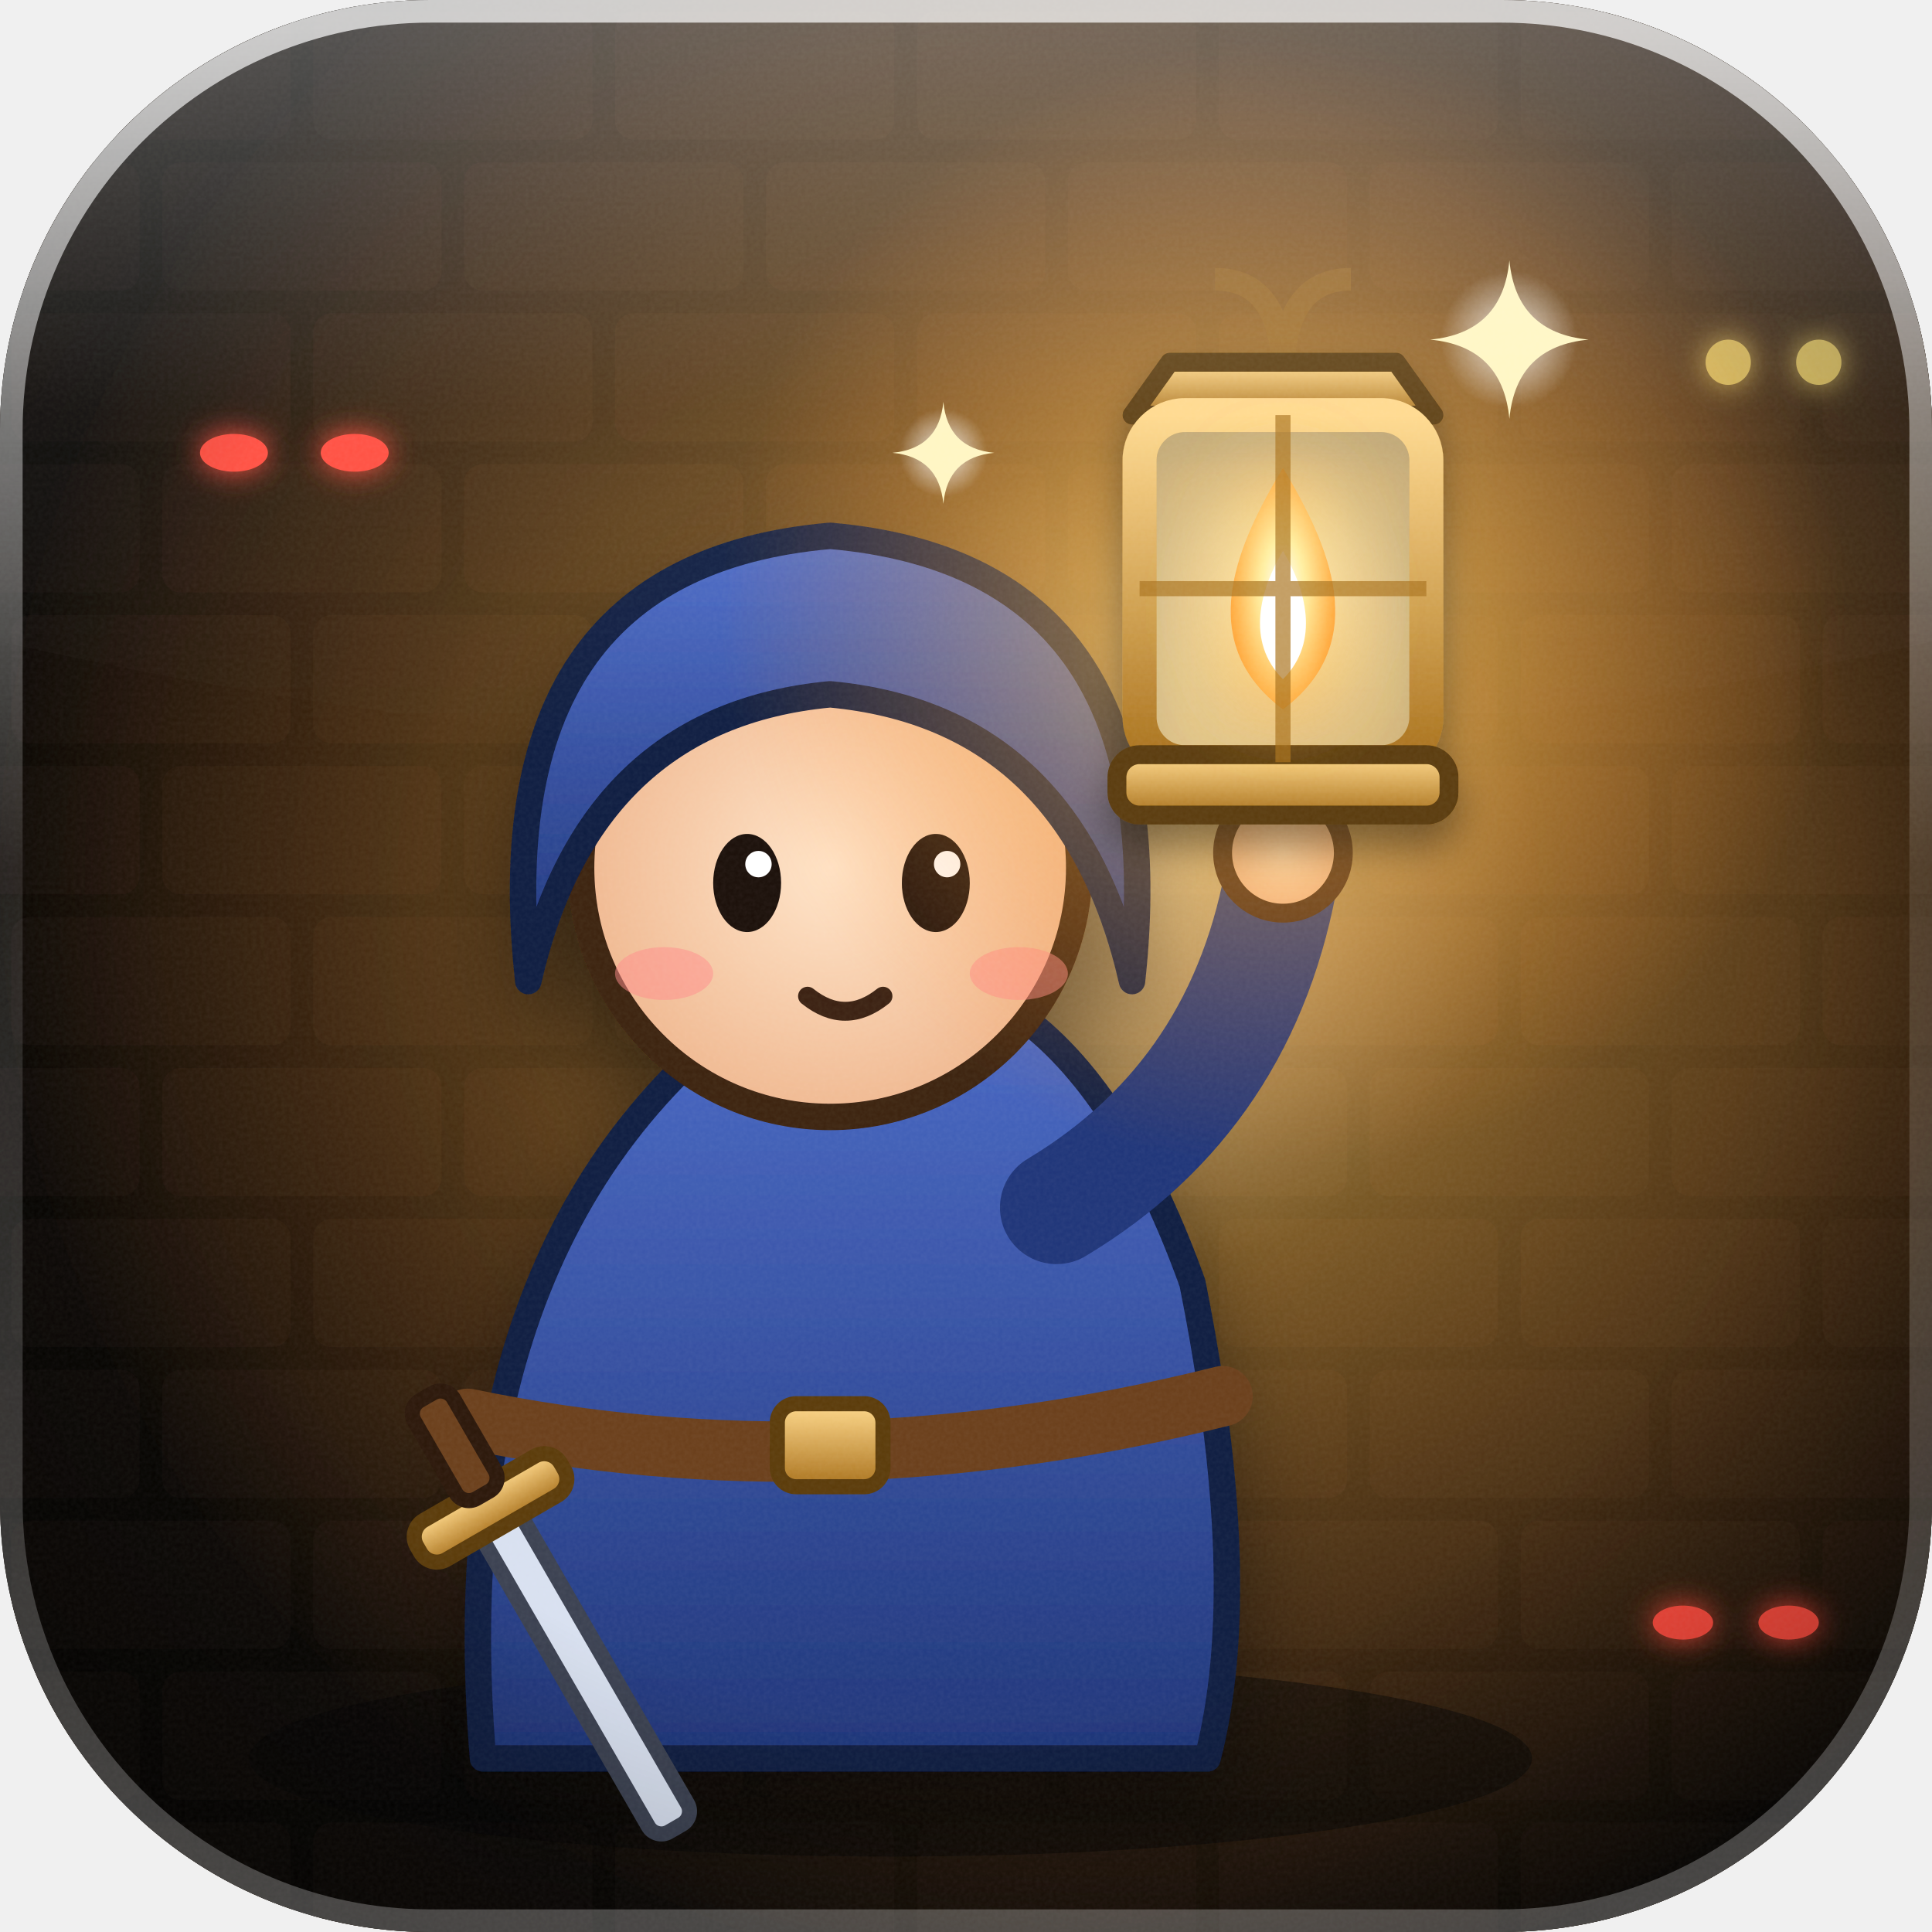
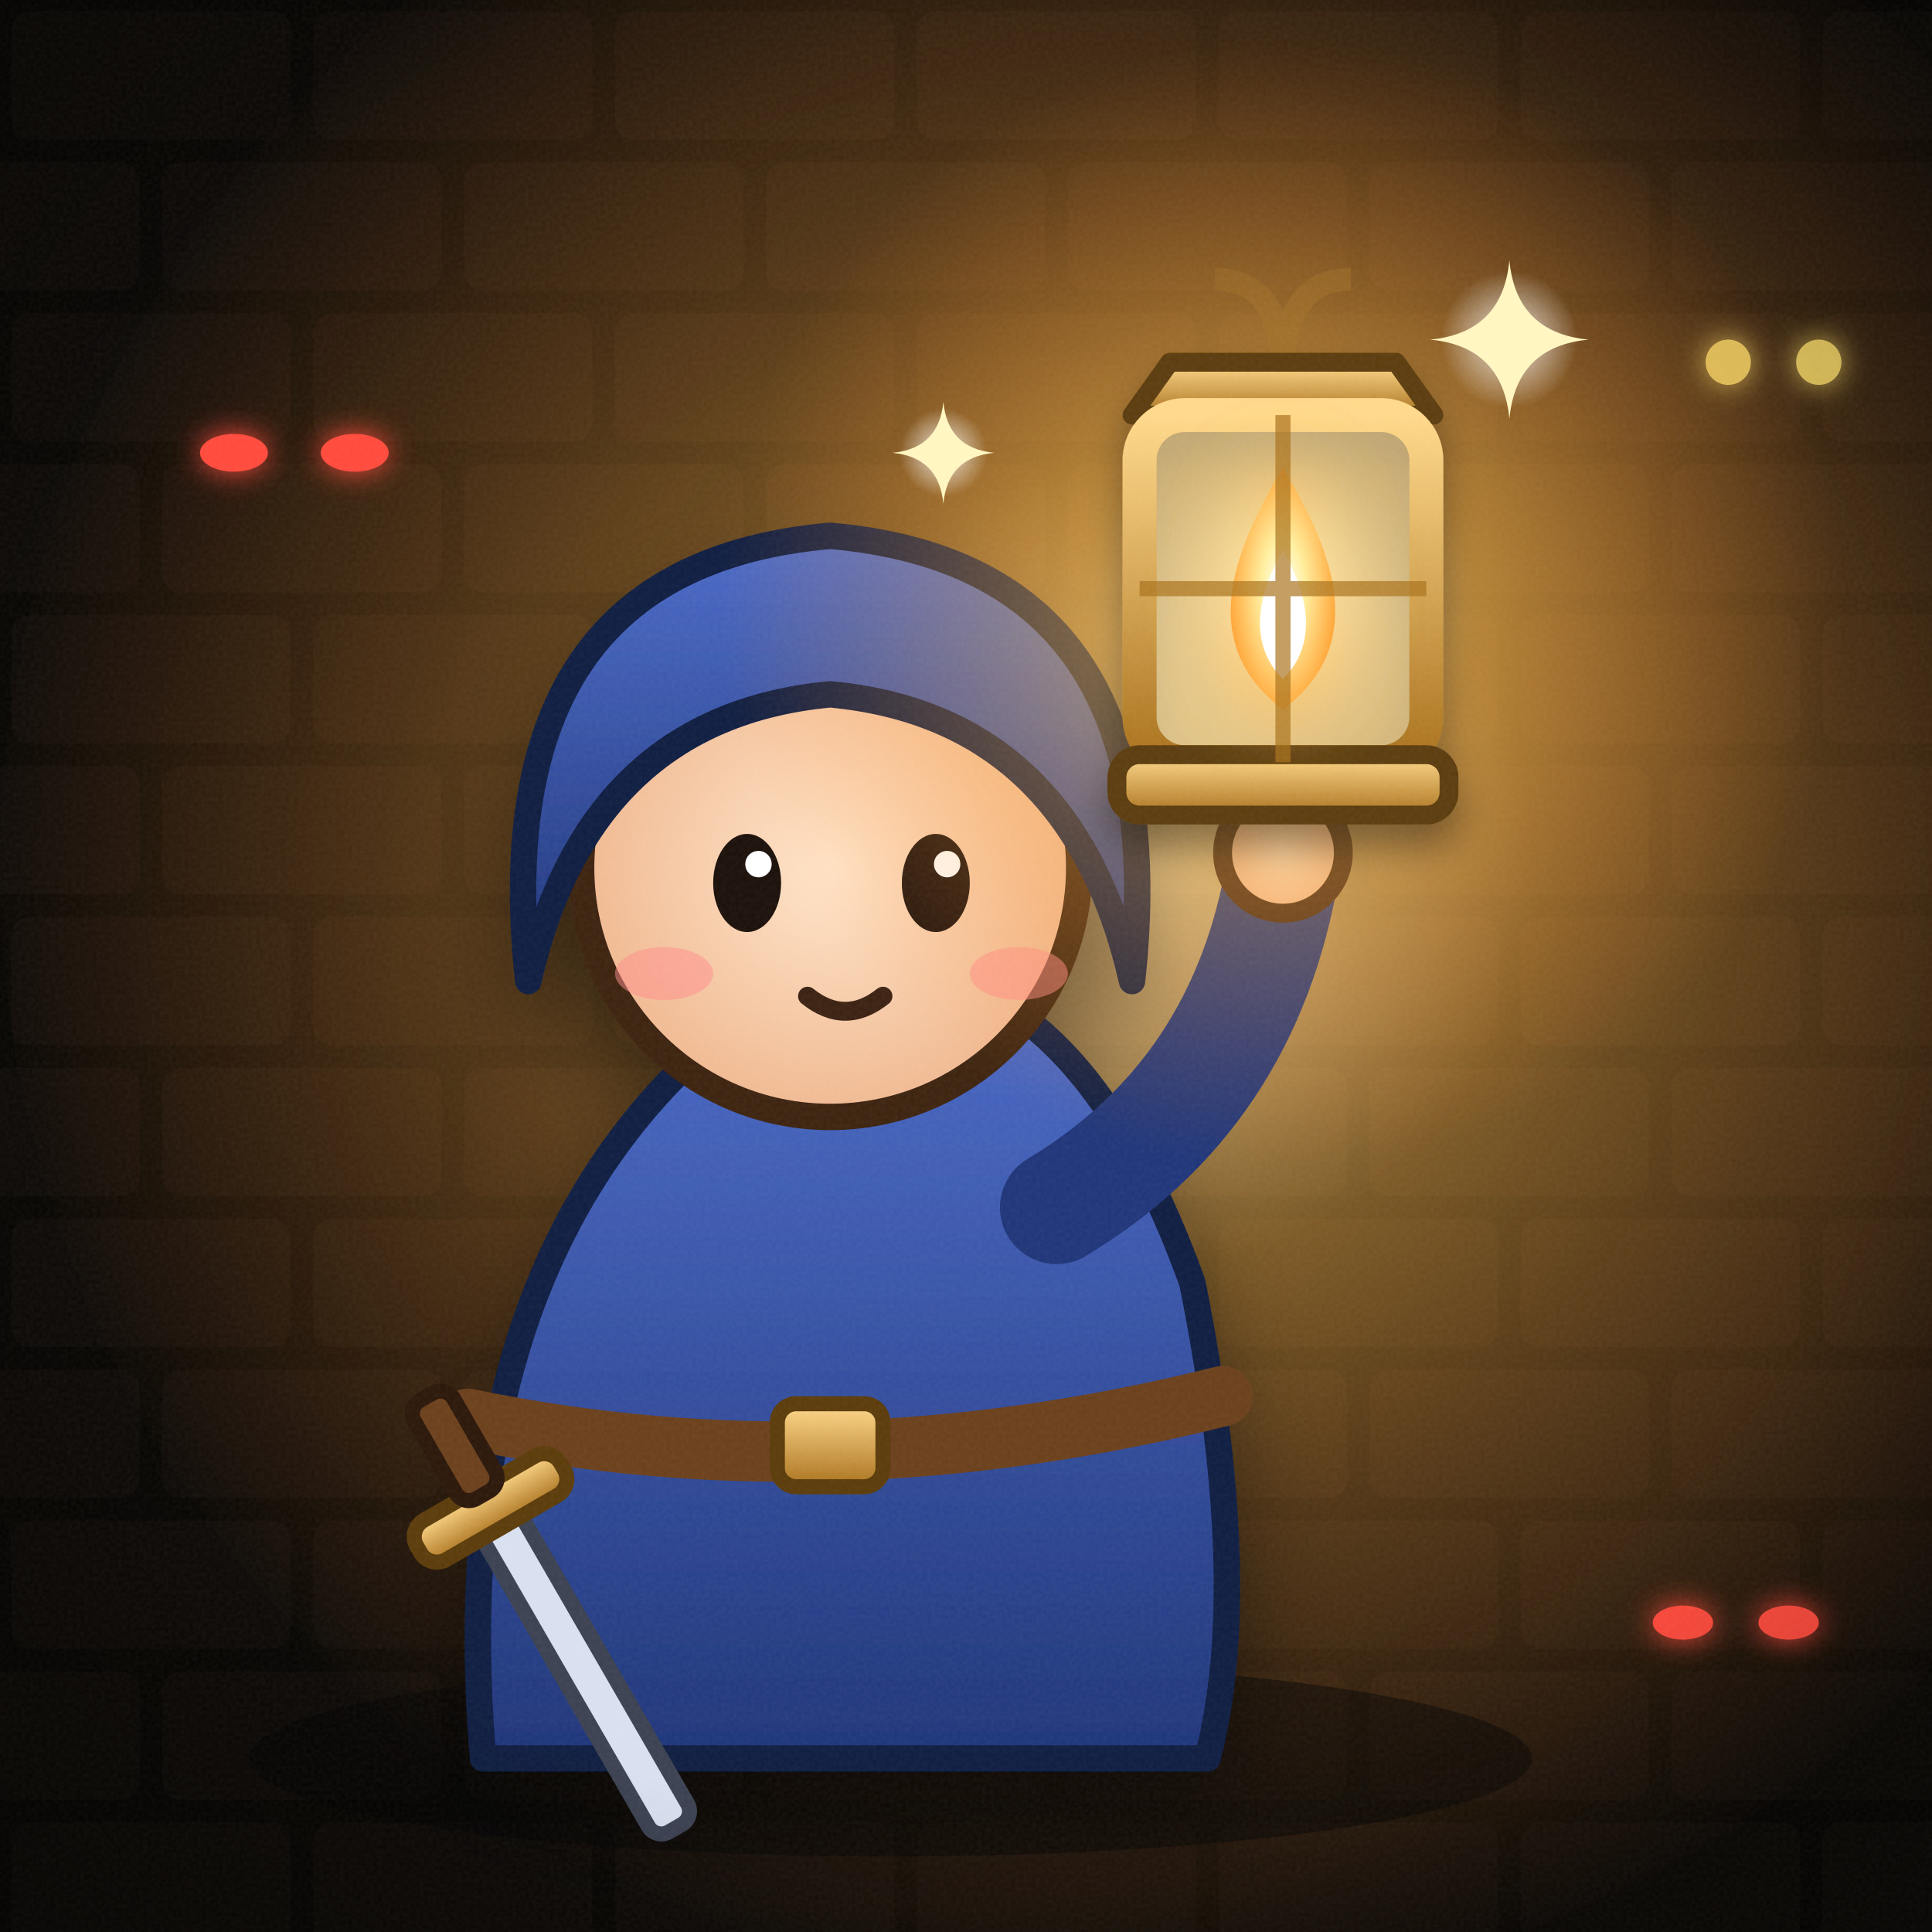
<svg xmlns="http://www.w3.org/2000/svg" viewBox="0 0 512 512">
  <defs>
    <clipPath id="sq">
-       <rect width="512" height="512" rx="114" />
+       <rect width="512" height="512" />
    </clipPath>
    <filter id="sh" x="-40%" y="-40%" width="180%" height="180%">
      <feDropShadow dx="0" dy="14" stdDeviation="12" flood-color="#000" flood-opacity=".5" />
    </filter>
    <filter id="sh2" x="-40%" y="-40%" width="180%" height="180%">
      <feDropShadow dx="0" dy="6" stdDeviation="5" flood-color="#000" flood-opacity=".4" />
    </filter>
    <filter id="glow" x="-100%" y="-100%" width="300%" height="300%">
      <feGaussianBlur stdDeviation="10" result="b" />
      <feMerge>
        <feMergeNode in="b" />
        <feMergeNode in="b" />
        <feMergeNode in="SourceGraphic" />
      </feMerge>
    </filter>
    <filter id="glowS" x="-100%" y="-100%" width="300%" height="300%">
      <feGaussianBlur stdDeviation="4" result="b" />
      <feMerge>
        <feMergeNode in="b" />
        <feMergeNode in="SourceGraphic" />
      </feMerge>
    </filter>
    <filter id="b2" x="-50%" y="-50%" width="200%" height="200%">
      <feGaussianBlur stdDeviation="2" />
    </filter>
    <filter id="b6" x="-50%" y="-50%" width="200%" height="200%">
      <feGaussianBlur stdDeviation="6" />
    </filter>
    <filter id="b14" x="-60%" y="-60%" width="220%" height="220%">
      <feGaussianBlur stdDeviation="14" />
    </filter>
    <filter id="b30" x="-80%" y="-80%" width="260%" height="260%">
      <feGaussianBlur stdDeviation="30" />
    </filter>
    <filter id="grain" x="0" y="0" width="100%" height="100%">
      <feTurbulence type="fractalNoise" baseFrequency=".9" numOctaves="2" seed="7" />
      <feColorMatrix values="0 0 0 0 1  0 0 0 0 1  0 0 0 0 1  0 0 0 .055 0" />
    </filter>
    <linearGradient id="gloss" x1="0" y1="0" x2="0" y2="1">
      <stop offset="0" stop-color="#fff" stop-opacity=".32" />
      <stop offset=".55" stop-color="#fff" stop-opacity=".05" />
      <stop offset="1" stop-color="#fff" stop-opacity="0" />
    </linearGradient>
-     <radialGradient id="vig" cx=".5" cy=".46" r=".74">
-       <stop offset=".58" stop-color="#000" stop-opacity="0" />
-       <stop offset="1" stop-color="#000" stop-opacity=".45" />
+     <radialGradient id="vig" cx=".5" cy=".46" r=".78">
+       <stop offset=".62" stop-color="#000" stop-opacity="0" />
+       <stop offset="1" stop-color="#000" stop-opacity=".32" />
    </radialGradient>
    <linearGradient id="rim" x1="0" y1="0" x2="0" y2="1">
      <stop offset="0" stop-color="#fff" stop-opacity=".7" />
      <stop offset=".45" stop-color="#fff" stop-opacity=".1" />
      <stop offset="1" stop-color="#fff" stop-opacity=".25" />
    </linearGradient>
    <radialGradient id="spark">
      <stop offset="0" stop-color="#fff" />
      <stop offset=".25" stop-color="#fff" stop-opacity=".85" />
      <stop offset="1" stop-color="#fff" stop-opacity="0" />
    </radialGradient>
    <radialGradient id="dark" cx="0.5" cy="0.48" r="0.62">
      <stop offset="0" stop-color="#5a3e22" />
      <stop offset="0.45" stop-color="#2a1c10" />
      <stop offset="1" stop-color="#0a0604" />
    </radialGradient>
    <radialGradient id="light" cx="0.5" cy="0.5" r="0.5">
      <stop offset="0" stop-color="#fff2c0" stop-opacity="0.85" />
      <stop offset="0.35" stop-color="#ffb84a" stop-opacity="0.45" />
      <stop offset="1" stop-color="#ff8a2a" stop-opacity="0" />
    </radialGradient>
    <radialGradient id="flame" cx="0.5" cy="0.5" r="0.5">
      <stop offset="0" stop-color="#ffffff" />
      <stop offset="0.4" stop-color="#fff0a0" />
      <stop offset="1" stop-color="#ffa83a" />
    </radialGradient>
    <linearGradient id="cloak" x1="0" y1="0" x2="0" y2="1">
      <stop offset="0" stop-color="#4a6ac8" />
      <stop offset="1" stop-color="#1e3478" />
    </linearGradient>
    <linearGradient id="brass" x1="0" y1="0" x2="0" y2="1">
      <stop offset="0" stop-color="#ffd88a" />
      <stop offset="1" stop-color="#a8701a" />
    </linearGradient>
    <radialGradient id="skin" cx="0.5" cy="0.5" r="0.5">
      <stop offset="0" stop-color="#ffe4c8" />
      <stop offset="1" stop-color="#f0b890" />
    </radialGradient>
  </defs>
  <g clip-path="url(#sq)">
    <rect width="512" height="512" fill="#1a120a" />
    <g fill="#3a2a1a" opacity=".9">
      <rect x="-77" y="3" width="74" height="34" rx="5" />
      <rect x="3" y="3" width="74" height="34" rx="5" />
      <rect x="83" y="3" width="74" height="34" rx="5" />
      <rect x="163" y="3" width="74" height="34" rx="5" />
      <rect x="243" y="3" width="74" height="34" rx="5" />
      <rect x="323" y="3" width="74" height="34" rx="5" />
      <rect x="403" y="3" width="74" height="34" rx="5" />
      <rect x="483" y="3" width="74" height="34" rx="5" />
      <rect x="563" y="3" width="74" height="34" rx="5" />
      <rect x="-37" y="43" width="74" height="34" rx="5" />
      <rect x="43" y="43" width="74" height="34" rx="5" />
      <rect x="123" y="43" width="74" height="34" rx="5" />
      <rect x="203" y="43" width="74" height="34" rx="5" />
      <rect x="283" y="43" width="74" height="34" rx="5" />
      <rect x="363" y="43" width="74" height="34" rx="5" />
      <rect x="443" y="43" width="74" height="34" rx="5" />
      <rect x="523" y="43" width="74" height="34" rx="5" />
      <rect x="603" y="43" width="74" height="34" rx="5" />
      <rect x="-77" y="83" width="74" height="34" rx="5" />
      <rect x="3" y="83" width="74" height="34" rx="5" />
      <rect x="83" y="83" width="74" height="34" rx="5" />
      <rect x="163" y="83" width="74" height="34" rx="5" />
      <rect x="243" y="83" width="74" height="34" rx="5" />
      <rect x="323" y="83" width="74" height="34" rx="5" />
      <rect x="403" y="83" width="74" height="34" rx="5" />
      <rect x="483" y="83" width="74" height="34" rx="5" />
      <rect x="563" y="83" width="74" height="34" rx="5" />
      <rect x="-37" y="123" width="74" height="34" rx="5" />
      <rect x="43" y="123" width="74" height="34" rx="5" />
      <rect x="123" y="123" width="74" height="34" rx="5" />
      <rect x="203" y="123" width="74" height="34" rx="5" />
      <rect x="283" y="123" width="74" height="34" rx="5" />
      <rect x="363" y="123" width="74" height="34" rx="5" />
      <rect x="443" y="123" width="74" height="34" rx="5" />
      <rect x="523" y="123" width="74" height="34" rx="5" />
      <rect x="603" y="123" width="74" height="34" rx="5" />
      <rect x="-77" y="163" width="74" height="34" rx="5" />
      <rect x="3" y="163" width="74" height="34" rx="5" />
      <rect x="83" y="163" width="74" height="34" rx="5" />
      <rect x="163" y="163" width="74" height="34" rx="5" />
      <rect x="243" y="163" width="74" height="34" rx="5" />
      <rect x="323" y="163" width="74" height="34" rx="5" />
      <rect x="403" y="163" width="74" height="34" rx="5" />
      <rect x="483" y="163" width="74" height="34" rx="5" />
      <rect x="563" y="163" width="74" height="34" rx="5" />
      <rect x="-37" y="203" width="74" height="34" rx="5" />
      <rect x="43" y="203" width="74" height="34" rx="5" />
      <rect x="123" y="203" width="74" height="34" rx="5" />
      <rect x="203" y="203" width="74" height="34" rx="5" />
      <rect x="283" y="203" width="74" height="34" rx="5" />
      <rect x="363" y="203" width="74" height="34" rx="5" />
      <rect x="443" y="203" width="74" height="34" rx="5" />
      <rect x="523" y="203" width="74" height="34" rx="5" />
      <rect x="603" y="203" width="74" height="34" rx="5" />
      <rect x="-77" y="243" width="74" height="34" rx="5" />
      <rect x="3" y="243" width="74" height="34" rx="5" />
      <rect x="83" y="243" width="74" height="34" rx="5" />
      <rect x="163" y="243" width="74" height="34" rx="5" />
      <rect x="243" y="243" width="74" height="34" rx="5" />
      <rect x="323" y="243" width="74" height="34" rx="5" />
      <rect x="403" y="243" width="74" height="34" rx="5" />
      <rect x="483" y="243" width="74" height="34" rx="5" />
      <rect x="563" y="243" width="74" height="34" rx="5" />
      <rect x="-37" y="283" width="74" height="34" rx="5" />
      <rect x="43" y="283" width="74" height="34" rx="5" />
      <rect x="123" y="283" width="74" height="34" rx="5" />
      <rect x="203" y="283" width="74" height="34" rx="5" />
      <rect x="283" y="283" width="74" height="34" rx="5" />
      <rect x="363" y="283" width="74" height="34" rx="5" />
      <rect x="443" y="283" width="74" height="34" rx="5" />
      <rect x="523" y="283" width="74" height="34" rx="5" />
      <rect x="603" y="283" width="74" height="34" rx="5" />
      <rect x="-77" y="323" width="74" height="34" rx="5" />
      <rect x="3" y="323" width="74" height="34" rx="5" />
      <rect x="83" y="323" width="74" height="34" rx="5" />
      <rect x="163" y="323" width="74" height="34" rx="5" />
      <rect x="243" y="323" width="74" height="34" rx="5" />
      <rect x="323" y="323" width="74" height="34" rx="5" />
      <rect x="403" y="323" width="74" height="34" rx="5" />
      <rect x="483" y="323" width="74" height="34" rx="5" />
      <rect x="563" y="323" width="74" height="34" rx="5" />
      <rect x="-37" y="363" width="74" height="34" rx="5" />
      <rect x="43" y="363" width="74" height="34" rx="5" />
      <rect x="123" y="363" width="74" height="34" rx="5" />
      <rect x="203" y="363" width="74" height="34" rx="5" />
      <rect x="283" y="363" width="74" height="34" rx="5" />
      <rect x="363" y="363" width="74" height="34" rx="5" />
      <rect x="443" y="363" width="74" height="34" rx="5" />
      <rect x="523" y="363" width="74" height="34" rx="5" />
      <rect x="603" y="363" width="74" height="34" rx="5" />
      <rect x="-77" y="403" width="74" height="34" rx="5" />
      <rect x="3" y="403" width="74" height="34" rx="5" />
      <rect x="83" y="403" width="74" height="34" rx="5" />
      <rect x="163" y="403" width="74" height="34" rx="5" />
      <rect x="243" y="403" width="74" height="34" rx="5" />
      <rect x="323" y="403" width="74" height="34" rx="5" />
      <rect x="403" y="403" width="74" height="34" rx="5" />
      <rect x="483" y="403" width="74" height="34" rx="5" />
      <rect x="563" y="403" width="74" height="34" rx="5" />
      <rect x="-37" y="443" width="74" height="34" rx="5" />
      <rect x="43" y="443" width="74" height="34" rx="5" />
      <rect x="123" y="443" width="74" height="34" rx="5" />
      <rect x="203" y="443" width="74" height="34" rx="5" />
      <rect x="283" y="443" width="74" height="34" rx="5" />
      <rect x="363" y="443" width="74" height="34" rx="5" />
      <rect x="443" y="443" width="74" height="34" rx="5" />
      <rect x="523" y="443" width="74" height="34" rx="5" />
      <rect x="603" y="443" width="74" height="34" rx="5" />
      <rect x="-77" y="483" width="74" height="34" rx="5" />
      <rect x="3" y="483" width="74" height="34" rx="5" />
      <rect x="83" y="483" width="74" height="34" rx="5" />
      <rect x="163" y="483" width="74" height="34" rx="5" />
      <rect x="243" y="483" width="74" height="34" rx="5" />
      <rect x="323" y="483" width="74" height="34" rx="5" />
      <rect x="403" y="483" width="74" height="34" rx="5" />
      <rect x="483" y="483" width="74" height="34" rx="5" />
      <rect x="563" y="483" width="74" height="34" rx="5" />
    </g>
    <rect width="512" height="512" fill="url(#dark)" opacity=".85" style="mix-blend-mode:multiply" />
    <circle cx="300" cy="230" r="300" fill="url(#light)" />
    <g fill="#ff4a3a" filter="url(#glowS)">
      <ellipse cx="62" cy="120" rx="9" ry="5" />
      <ellipse cx="94" cy="120" rx="9" ry="5" />
      <ellipse cx="446" cy="430" rx="8" ry="4.5" />
      <ellipse cx="474" cy="430" rx="8" ry="4.5" />
    </g>
    <g fill="#ffe06a" filter="url(#glowS)" opacity=".8">
      <ellipse cx="458" cy="96" rx="6" ry="6" />
      <ellipse cx="482" cy="96" rx="6" ry="6" />
    </g>
    <ellipse cx="236" cy="466" rx="170" ry="26" fill="#000" opacity=".45" />
    <g transform="translate(220 300)">
      <g filter="url(#sh)">
        <path d="M-92 166 Q-104 20 -10 -40 Q60 -60 96 40 Q112 120 100 166 Z" fill="url(#cloak)" stroke="#0e1a40" stroke-width="7" stroke-linejoin="round" />
        <circle cx="0" cy="-70" r="66" fill="url(#skin)" stroke="#3a2010" stroke-width="7" />
        <path d="M-80 -40 Q-92 -150 0 -158 Q92 -150 80 -40 Q64 -110 0 -116 Q-64 -110 -80 -40 Z" fill="url(#cloak)" stroke="#0e1a40" stroke-width="7" stroke-linejoin="round" />
      </g>
      <path d="M-96 76 Q0 96 104 70" stroke="#6a3e1a" stroke-width="16" fill="none" stroke-linecap="round" />
      <rect x="-14" y="72" width="28" height="22" rx="5" fill="url(#brass)" stroke="#5a3a08" stroke-width="4" />
      <g transform="translate(-84 110) rotate(-30)">
        <rect x="-6" y="-10" width="12" height="96" rx="4" fill="#d8e0f0" stroke="#3a4050" stroke-width="4" />
        <rect x="-22" y="-18" width="44" height="12" rx="5" fill="url(#brass)" stroke="#5a3a08" stroke-width="4" />
        <rect x="-6" y="-46" width="12" height="30" rx="4" fill="#6a3e1a" stroke="#2a1608" stroke-width="4" />
      </g>
      <ellipse cx="-22" cy="-66" rx="9" ry="13" fill="#1a0e08" />
      <ellipse cx="28" cy="-66" rx="9" ry="13" fill="#1a0e08" />
      <circle cx="-19" cy="-71" r="3.5" fill="#fff" />
      <circle cx="31" cy="-71" r="3.5" fill="#fff" />
      <ellipse cx="-44" cy="-42" rx="13" ry="7" fill="#ff8a8a" opacity=".5" />
      <ellipse cx="50" cy="-42" rx="13" ry="7" fill="#ff8a8a" opacity=".5" />
      <path d="M-6 -36 Q4 -28 14 -36" stroke="#3a2010" stroke-width="5" fill="none" stroke-linecap="round" />
      <path d="M60 20 Q110 -10 120 -70" stroke="#1e3478" stroke-width="30" fill="none" stroke-linecap="round" />
      <circle cx="120" cy="-74" r="16" fill="url(#skin)" stroke="#3a2010" stroke-width="5" />
    </g>
    <g transform="translate(340 170)">
      <path d="M0 -70 Q0 -96 -18 -96 M0 -70 Q0 -96 18 -96" stroke="#6a4a1a" stroke-width="6" fill="none" />
      <circle cx="0" cy="-10" r="150" fill="url(#light)" />
      <g filter="url(#sh2)">
        <path d="M-40 -60 L40 -60 L30 -74 L-30 -74 Z" fill="url(#brass)" stroke="#5a3a08" stroke-width="5" stroke-linejoin="round" />
        <rect x="-38" y="-60" width="76" height="92" rx="12" fill="#fff4c8" fill-opacity=".35" stroke="url(#brass)" stroke-width="9" />
        <rect x="-44" y="30" width="88" height="16" rx="6" fill="url(#brass)" stroke="#5a3a08" stroke-width="5" />
      </g>
      <path d="M0 18 C-24 0 -12 -26 0 -46 C12 -26 24 0 0 18 Z" fill="url(#flame)" filter="url(#glow)" />
      <path d="M0 10 C-10 0 -6 -14 0 -24 C6 -14 10 0 0 10 Z" fill="#fff" />
      <path d="M-38 -14 H38 M0 -60 V32" stroke="#a8701a" stroke-width="4" opacity=".7" />
    </g>
    <g transform="translate(400.0 90.0) scale(0.7)">
      <circle r="26" fill="url(#spark)" opacity=".75" />
      <path d="M0 -30 Q2.6 -2.6 30 0 Q2.6 2.6 0 30 Q-2.6 2.6 -30 0 Q-2.6 -2.6 0 -30 Z" fill="#fff6c0" />
    </g>
    <g transform="translate(250.0 120.0) scale(0.45)">
      <circle r="26" fill="url(#spark)" opacity=".75" />
      <path d="M0 -30 Q2.6 -2.6 30 0 Q2.6 2.6 0 30 Q-2.6 2.6 -30 0 Q-2.6 -2.6 0 -30 Z" fill="#fff6c0" />
    </g>
    <rect width="512" height="512" filter="url(#grain)" />
    <rect width="512" height="512" fill="url(#vig)" />
-     <path d="M0 0 H512 V170 Q256 228 0 170 Z" fill="url(#gloss)" />
  </g>
-   <rect x="3" y="3" width="506" height="506" rx="111" fill="none" stroke="url(#rim)" stroke-width="6" />
</svg>
